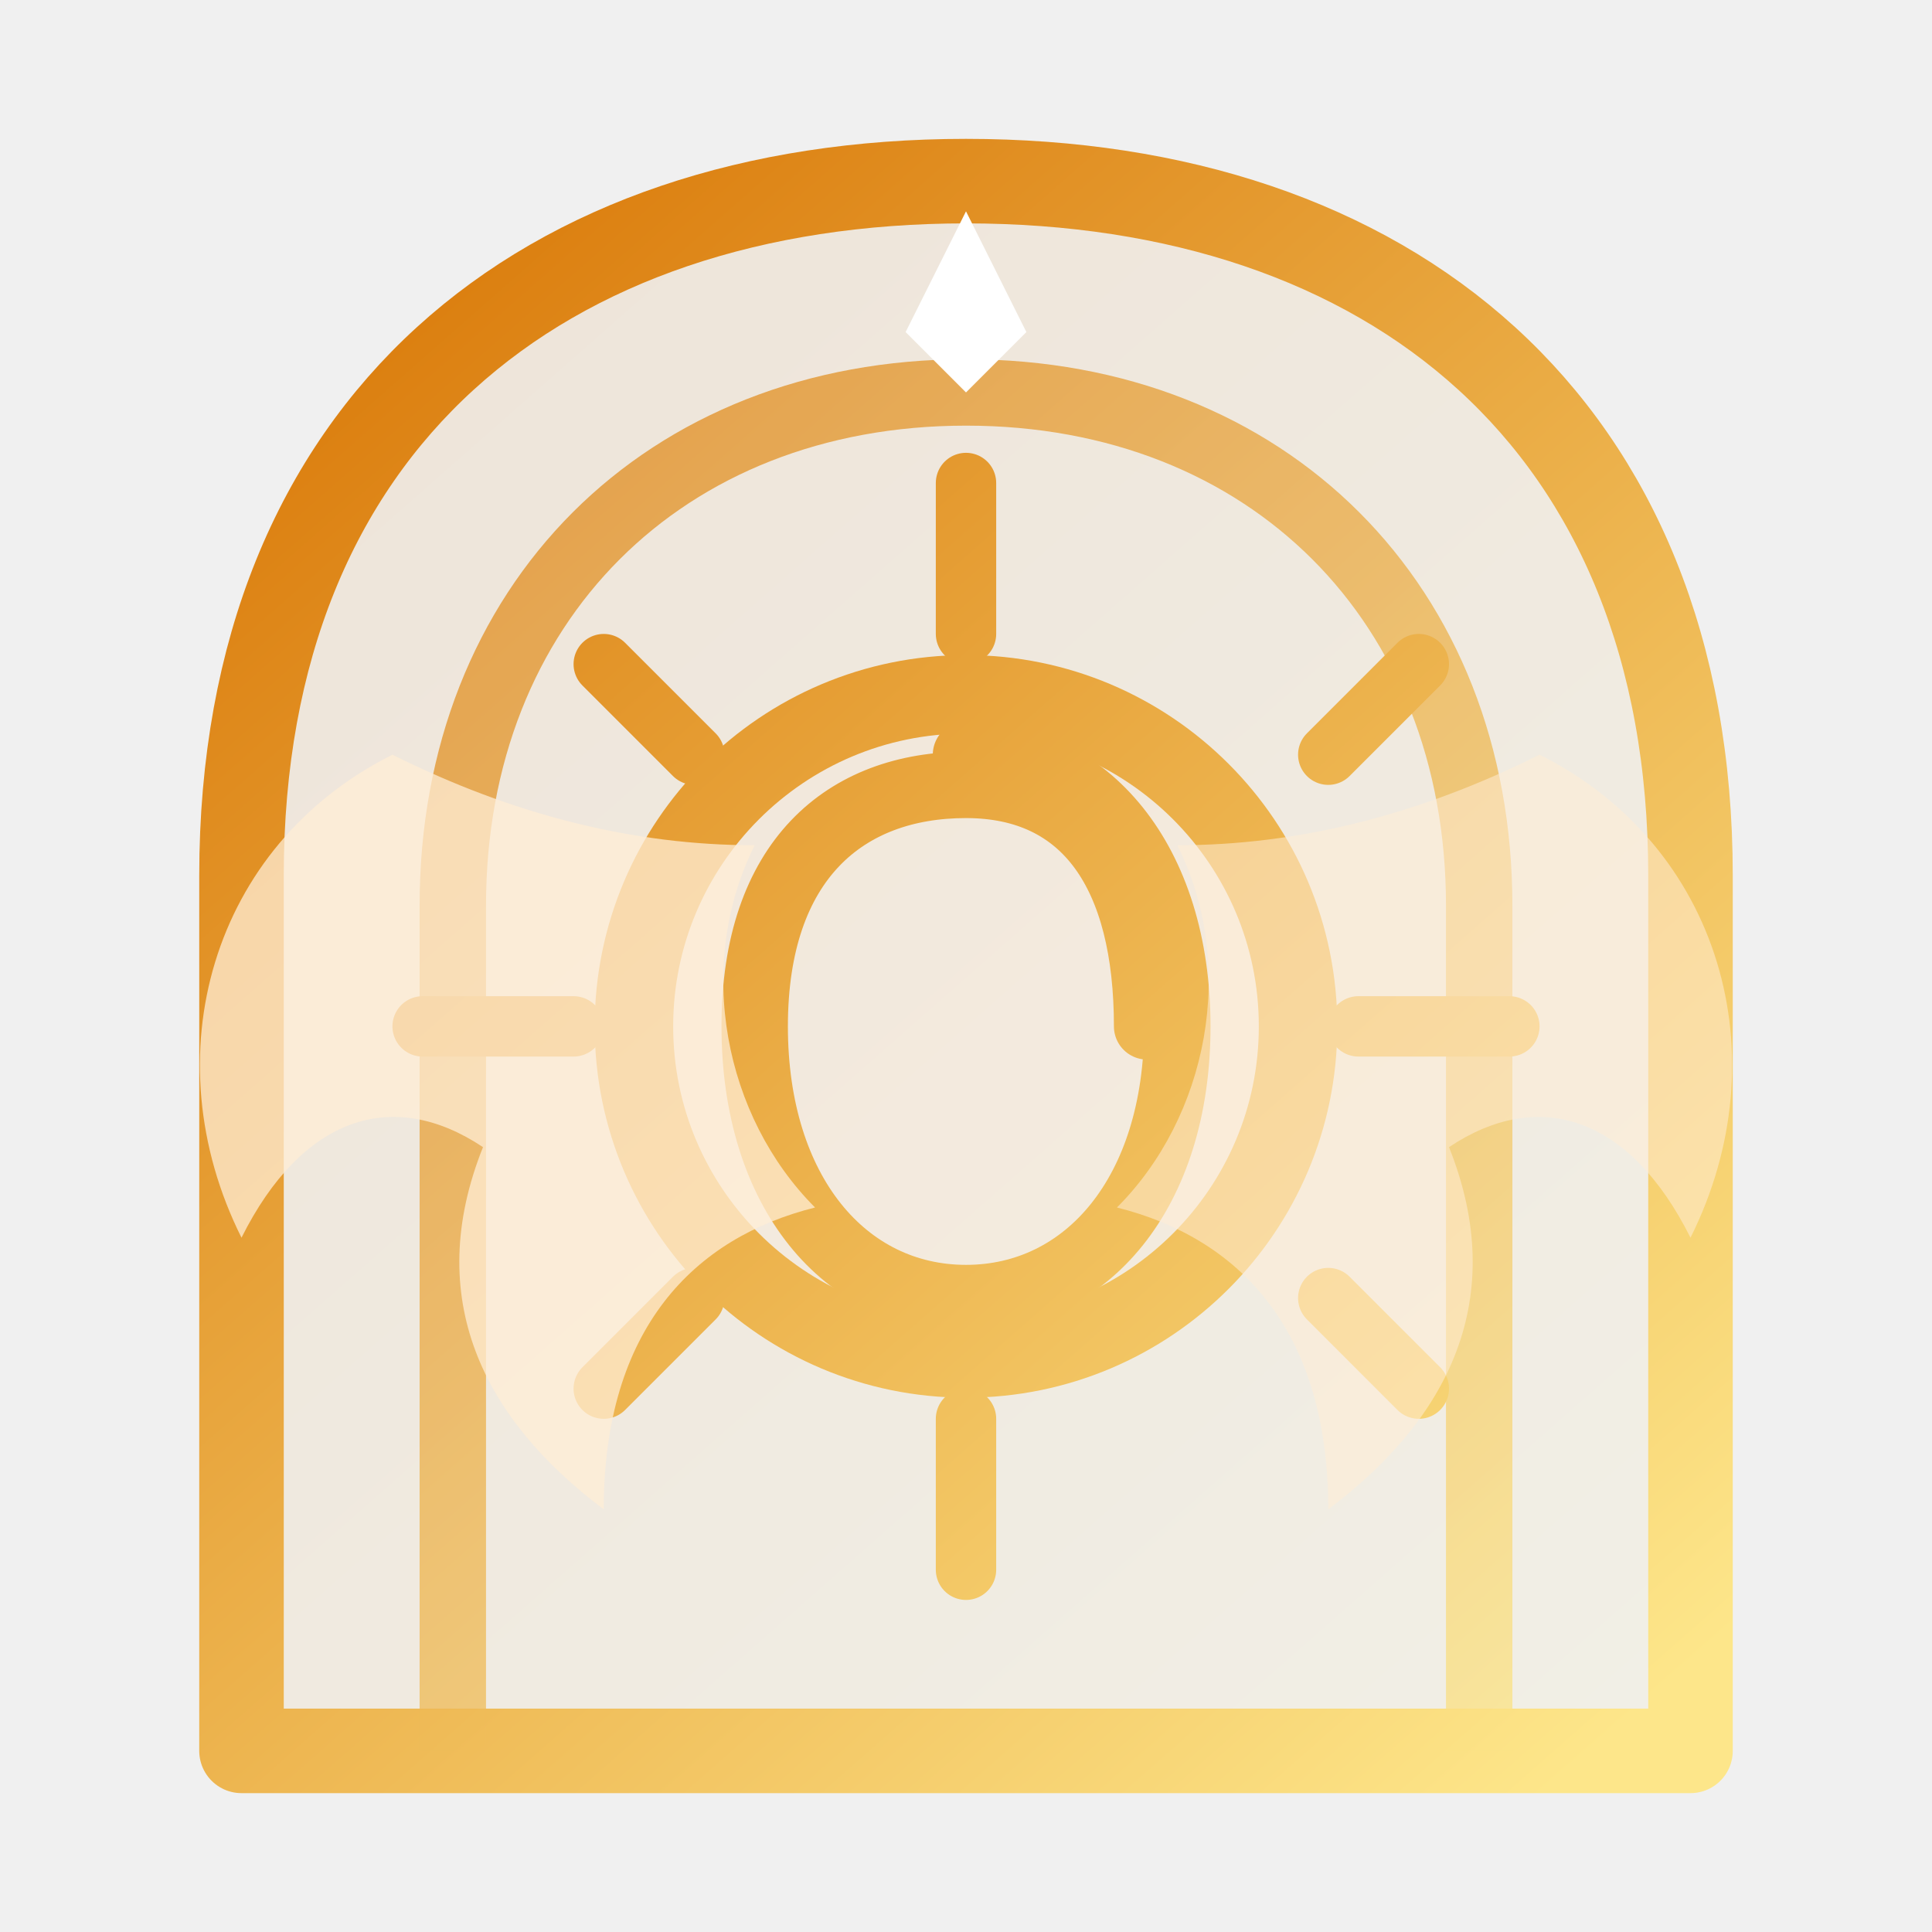
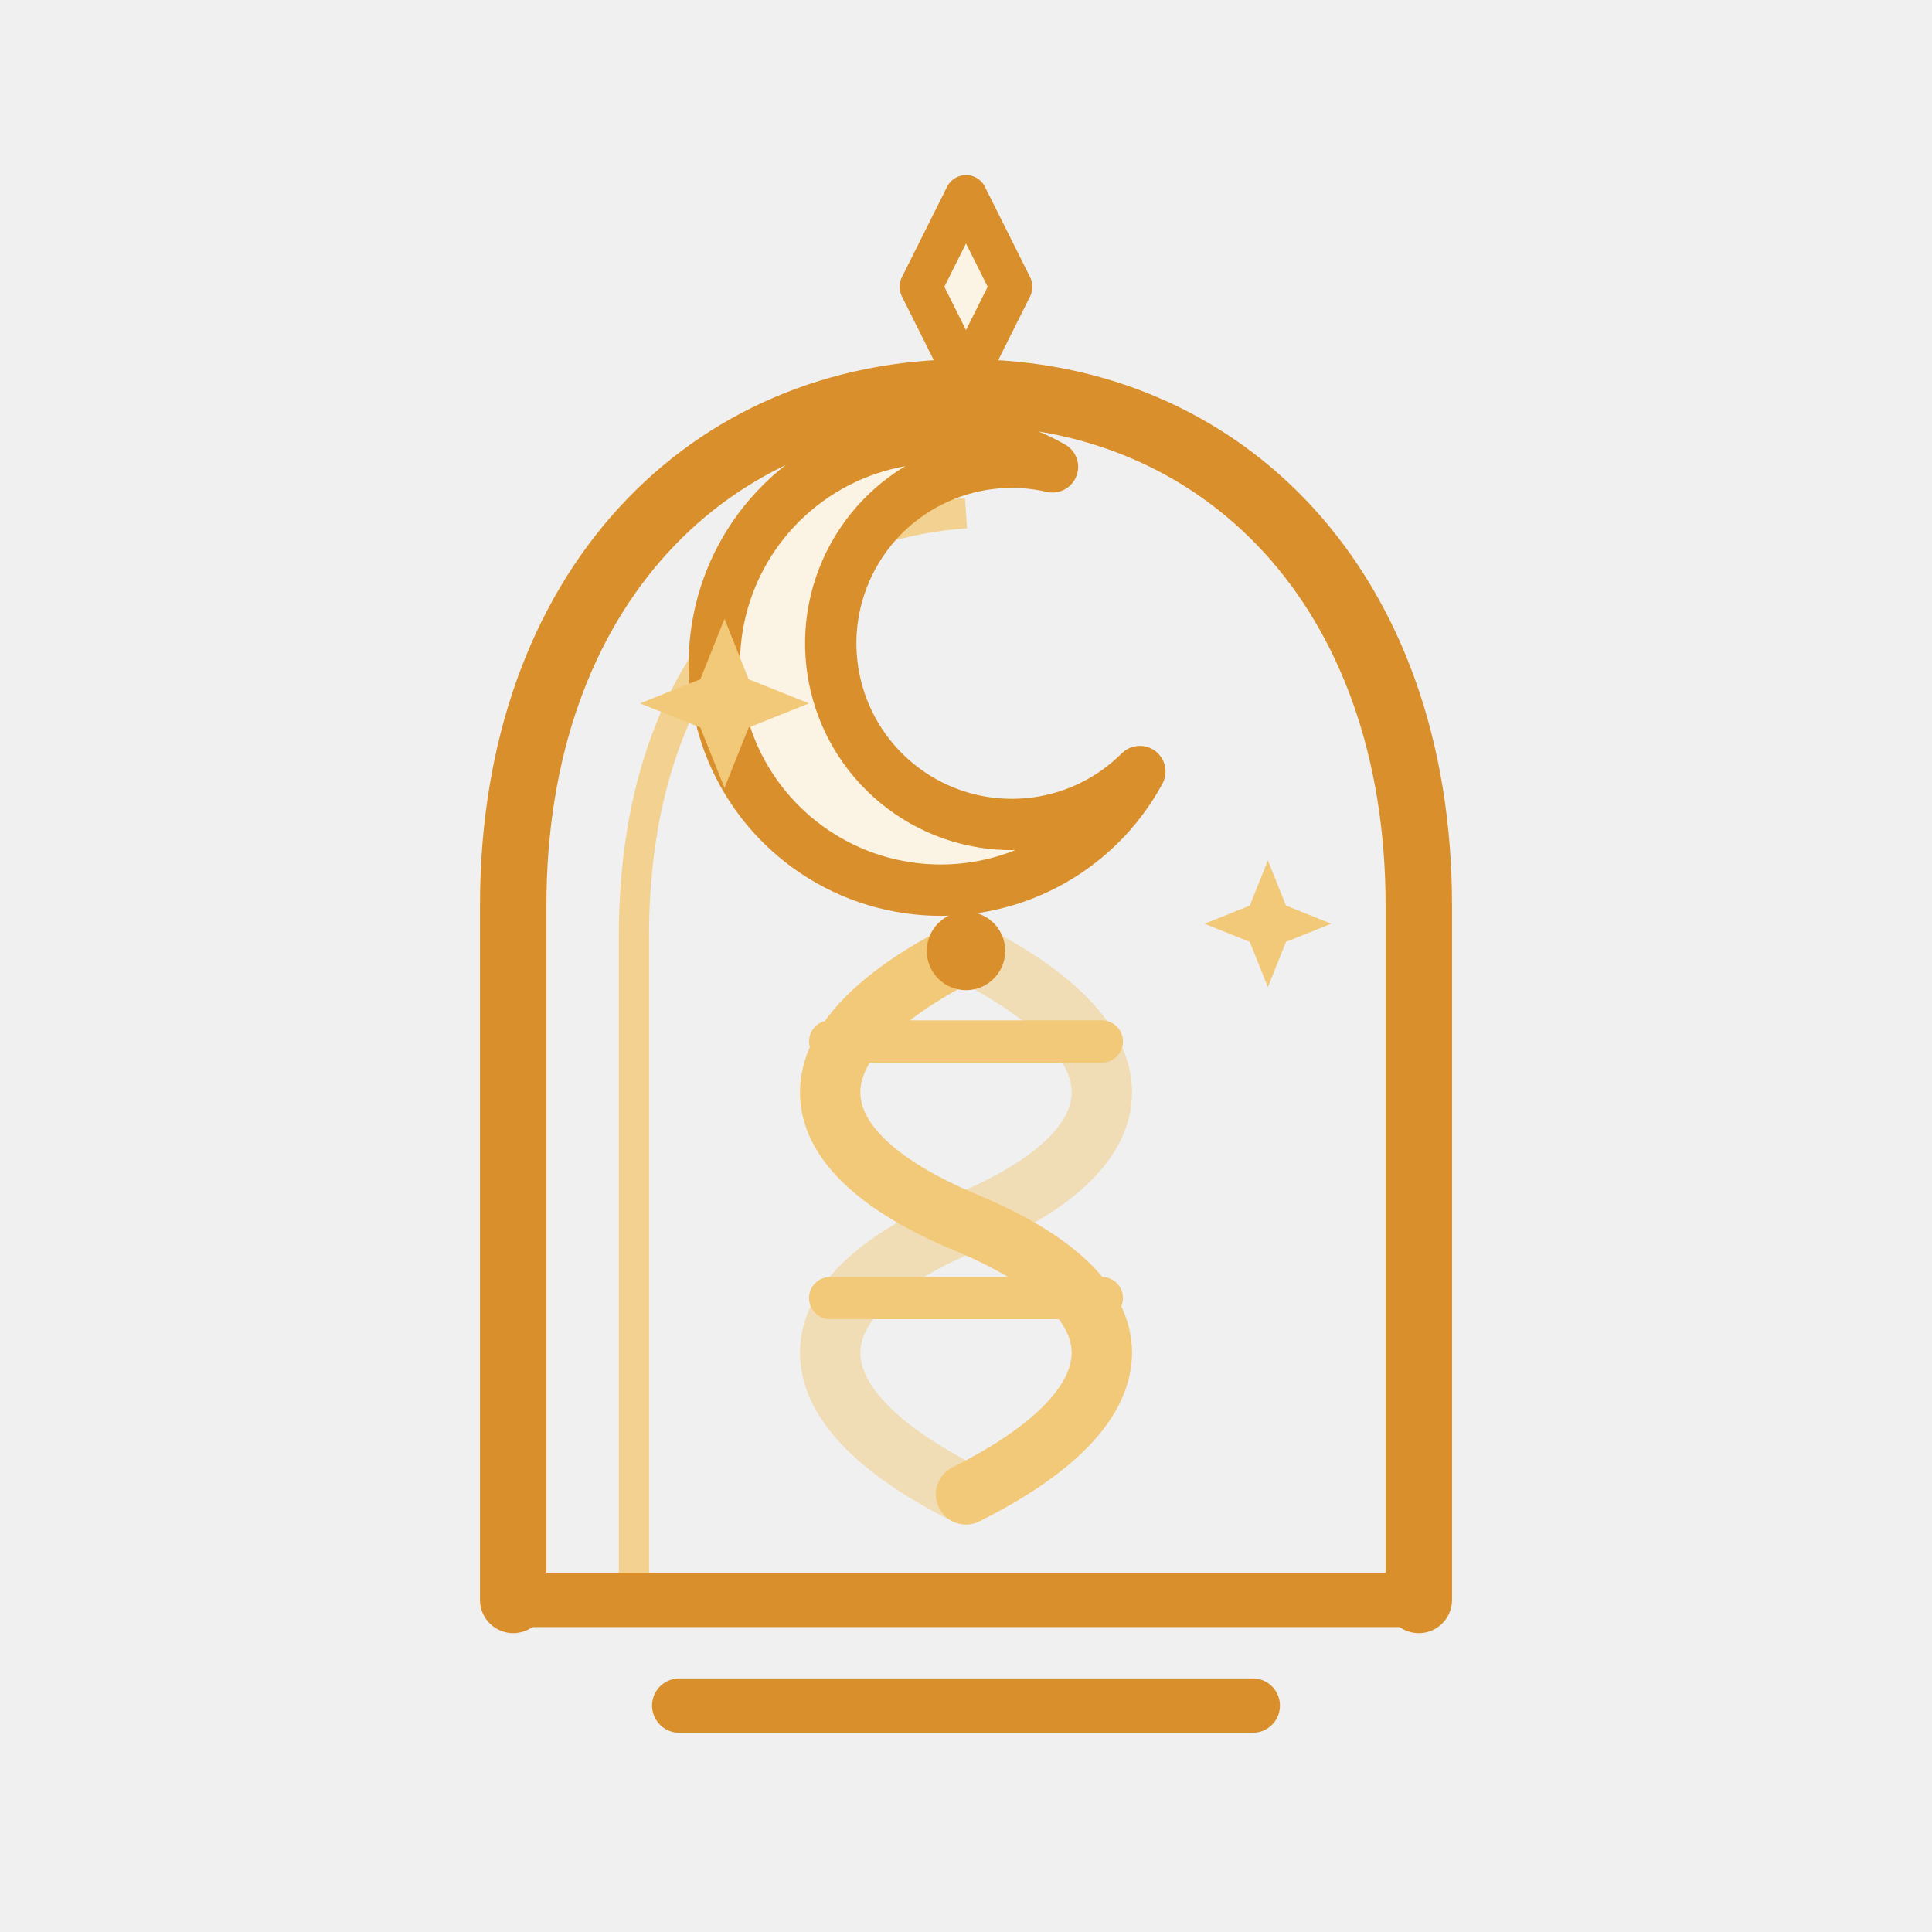
<svg xmlns="http://www.w3.org/2000/svg" viewBox="0 0 64 64">
  <defs>
-     <linearGradient id="g" x1="10" y1="7" x2="54" y2="57" gradientUnits="userSpaceOnUse">
-       <stop stop-color="#D97706" />
-       <stop offset="1" stop-color="#FDE68A" />
+     <linearGradient id="p1" x1="20" y1="16" x2="44" y2="50">
+       <stop stop-color="#F2C979" />
+       <stop offset="1" stop-color="#A85F14" />
    </linearGradient>
  </defs>
-   <path d="M8 58V29C8 14 18 6 32 6s24 8 24 23v29Z" fill="url(#g)" fill-opacity=".10" stroke="url(#g)" stroke-width="2.8" stroke-linejoin="round" />
-   <path d="M15 58V30c0-10 7-17 17-17s17 7 17 17v28" fill="none" stroke="url(#g)" stroke-width="2.2" opacity=".75" />
-   <circle cx="32" cy="34" r="11" fill="#FFEDD5" fill-opacity=".18" stroke="url(#g)" stroke-width="2.6" />
-   <path d="M32 25c4 0 7 3.5 7 9s-3 9-7 9-7-3.5-7-9 3-8 7-8 6 3 6 8" fill="none" stroke="url(#g)" stroke-width="2.2" stroke-linecap="round" />
-   <g stroke="url(#g)" stroke-width="2" stroke-linecap="round">
-     <path d="M32 21v-5M32 52v-5M19 34h-5M50 34h-5M23 25l-3-3M44 25l3-3M23 43l-3 3M44 43l3 3" />
+   <path d="M17 53 V30 C17 19.5, 23.5 13, 32 13 C40.5 13, 47 19.5, 47 30 V53" fill="none" stroke="#D98F2B" stroke-width="2.2" stroke-linecap="round" />
+   <path d="M21 53 V31 C21 23, 25 17.5, 32 17" fill="none" stroke="#F2C979" stroke-width="1" opacity="0.8" />
+   <path d="M32 6.5 L33.5 9.5 L32 12.5 L30.5 9.5 Z" fill="#FBF3E4" stroke="#D98F2B" stroke-width="1.4" stroke-linejoin="round" />
+   <path d="M32 12.5 V13" stroke="#D98F2B" stroke-width="1.4" stroke-linecap="round" />
+   <path d="M36.5 16.5 A 6 6 0 1 0 36.5 27 A 7.5 7.5 0 1 1 36.5 16.5 Z" fill="#FBF3E4" stroke="#D98F2B" stroke-width="1.7" stroke-linejoin="round" transform="rotate(-16 32 21.8)" />
+   <path d="M24 20.5 L24.8 22.5 L26.8 23.3 L24.8 24.1 L24 26.1 L23.2 24.1 L21.2 23.3 L23.2 22.5 Z" fill="#F2C979" />
+   <path d="M42 28.5 L42.6 30 L44.1 30.6 L42.6 31.2 L42 32.7 L41.4 31.2 L39.9 30.6 L41.4 30 Z" fill="#F2C979" />
+   <g stroke-linecap="round" fill="none">
+     <path d="M32 31.5 C 26 34.5, 26 38, 32 40.5 C 38 43, 38 46.5, 32 49.5" stroke="url(#p1)" stroke-width="2" />
+     <path d="M32 31.5 C 38 34.5, 38 38, 32 40.5 C 26 43, 26 46.5, 32 49.5" stroke="url(#p1)" stroke-width="2" opacity="0.5" />
+     <path d="M27.5 34.5 L36.5 34.5" stroke="#F2C979" stroke-width="1.4" />
+     <path d="M27.5 43 L36.5 43" stroke="#F2C979" stroke-width="1.4" />
  </g>
-   <path d="M13 25c-6 3-8 10-5 16 2-4 5-5 8-3-2 5 0 9 4 12 0-6 3-9 7-10-3-3-4-8-2-12-4 0-8-1-12-3z" fill="#FFEDD5" opacity=".75" />
-   <path d="M51 25c6 3 8 10 5 16-2-4-5-5-8-3 2 5 0 9-4 12 0-6-3-9-7-10 3-3 4-8 2-12 4 0 8-1 12-3z" fill="#FFEDD5" opacity=".55" />
-   <path d="M32 7l2 4-2 2-2-2z" fill="#fff" />
+   <circle cx="32" cy="31.5" r="1.3" fill="#D98F2B" />
+   <path d="M17 53 H47 M22.5 56.5 H41.5" stroke="#D98F2B" stroke-width="1.8" stroke-linecap="round" />
</svg>
